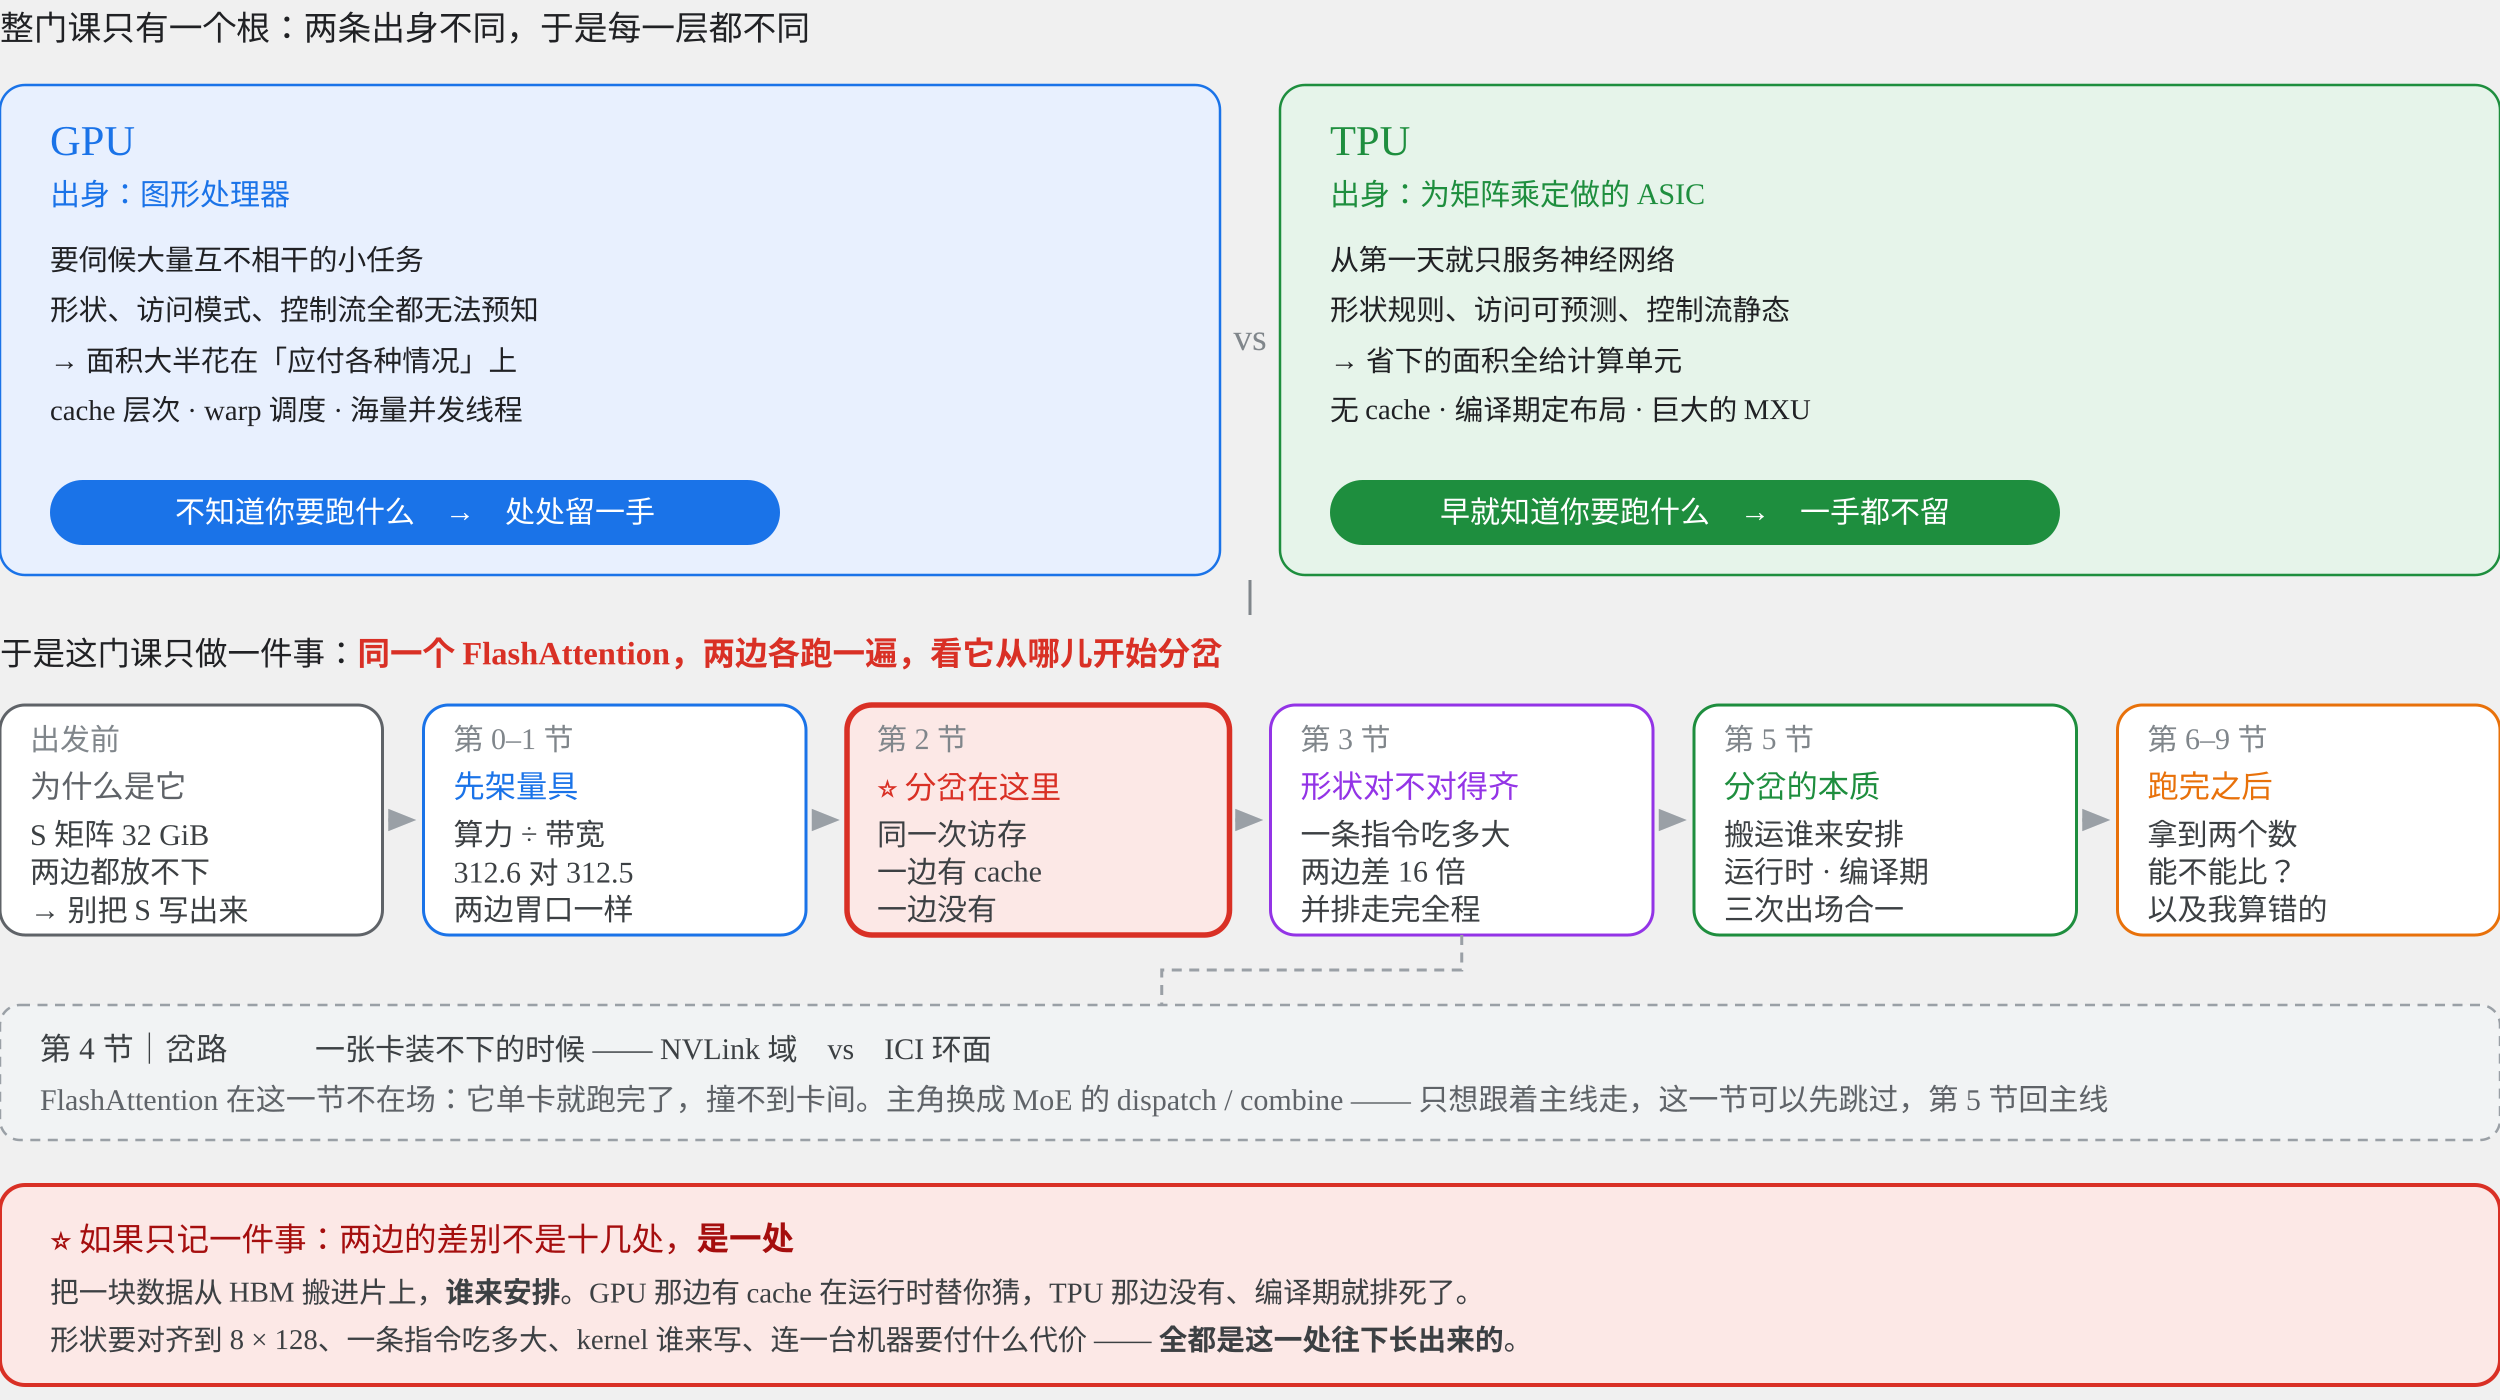
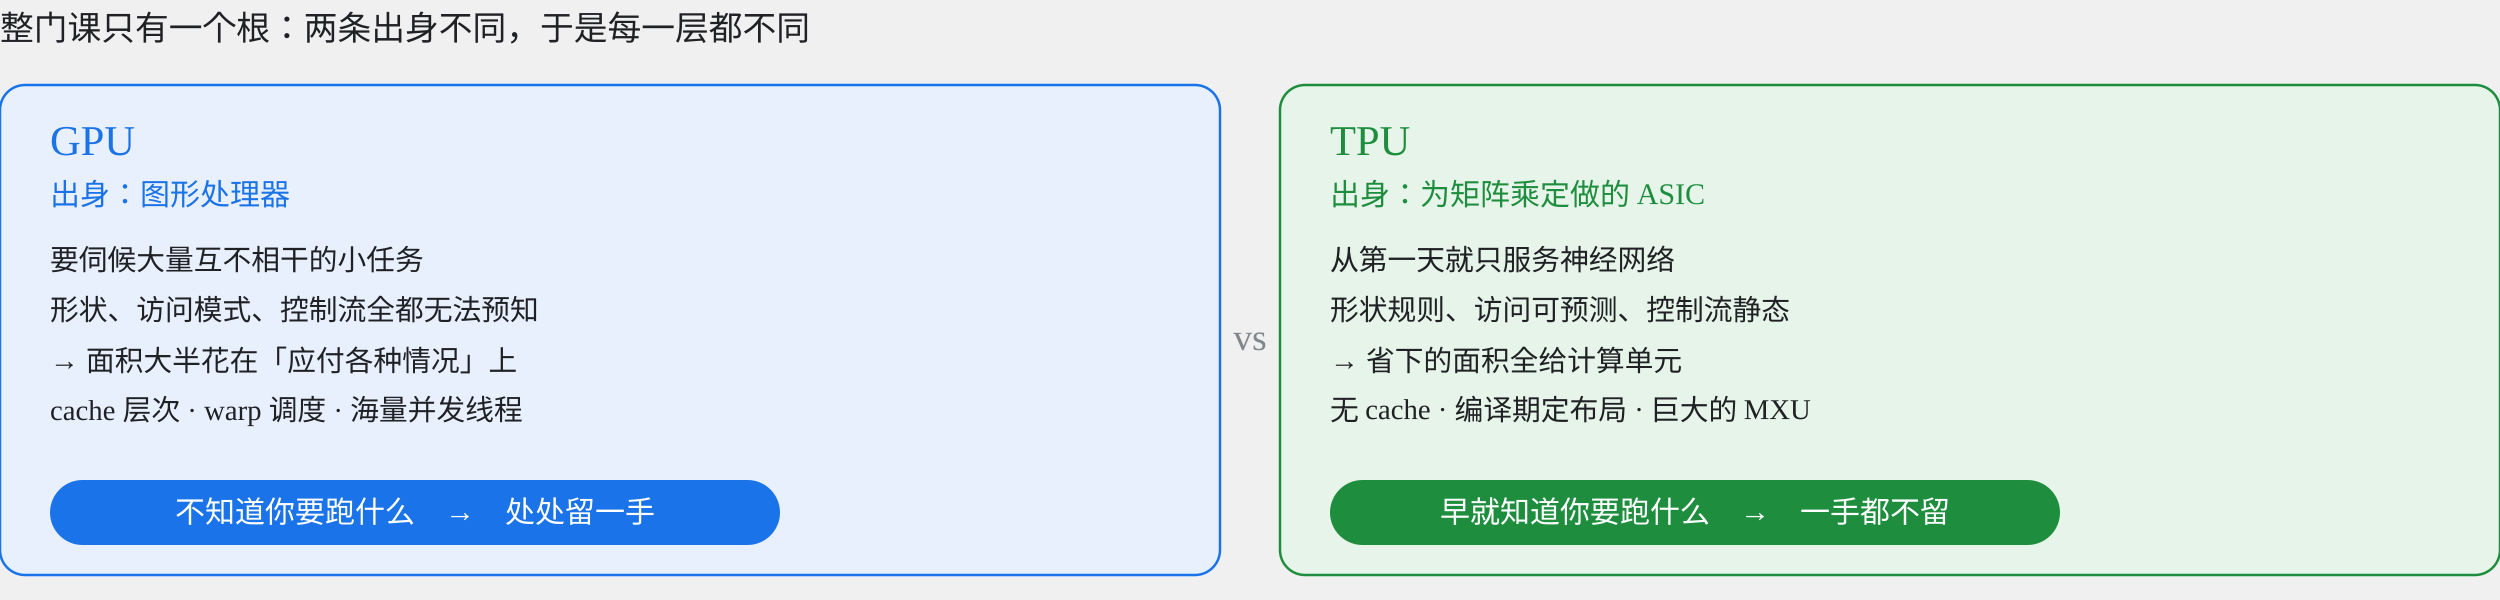
- <svg viewBox="0 0 1000 560" width="100%" role="img" aria-label="GPU 与 TPU 的两条出身，以及这门课的主线：同一个 FlashAttention 在两边各跑一遍，分岔点只有一处">
-   <defs>
-     <marker id="mapArrow" markerWidth="8" markerHeight="8" refX="6.5" refY="4" orient="auto">
-       <path d="M0,0.8 L8,4 L0,7.2 z" fill="#9aa0a6" />
-     </marker>
-   </defs>
+ <svg viewBox="0 0 1000 240" width="100%" role="img" aria-label="GPU 与 TPU 的两条出身：一边不知道你要跑什么、处处留一手，一边早就知道你要跑什么、一手都不留">
  <text class="svglbl" x="0" y="16" fill="#202124" style="font-size:13.5px">整门课只有一个根：两条出身不同，于是每一层都不同</text>
  <rect x="0" y="34" width="488" height="196" rx="10" fill="#e8f0fe" stroke="#1a73e8" />
  <text class="svgnum" x="20" y="62" fill="#1a73e8" style="font-size:17px">GPU</text>
  <text class="svglbl" x="20" y="82" fill="#1a73e8">出身：图形处理器</text>
  <text class="svgsm" x="20" y="108" fill="#202124" style="font-size:11.5px">要伺候大量互不相干的小任务</text>
  <text class="svgsm" x="20" y="128" fill="#202124" style="font-size:11.5px">形状、访问模式、控制流全都无法预知</text>
  <text class="svgsm" x="20" y="148" fill="#202124" style="font-size:11.5px">→ 面积大半花在「应付各种情况」上</text>
  <text class="svgsm" x="20" y="168" fill="#202124" style="font-size:11.5px">cache 层次 · warp 调度 · 海量并发线程</text>
  <rect x="20" y="192" width="292" height="26" rx="13" fill="#1a73e8" />
  <text class="svglbl" x="166" y="209" text-anchor="middle" fill="#fff">不知道你要跑什么　→　处处留一手</text>
  <rect x="512" y="34" width="488" height="196" rx="10" fill="#e6f4ea" stroke="#1e8e3e" />
  <text class="svgnum" x="532" y="62" fill="#1e8e3e" style="font-size:17px">TPU</text>
  <text class="svglbl" x="532" y="82" fill="#1e8e3e">出身：为矩阵乘定做的 ASIC</text>
  <text class="svgsm" x="532" y="108" fill="#202124" style="font-size:11.5px">从第一天就只服务神经网络</text>
  <text class="svgsm" x="532" y="128" fill="#202124" style="font-size:11.5px">形状规则、访问可预测、控制流静态</text>
  <text class="svgsm" x="532" y="148" fill="#202124" style="font-size:11.5px">→ 省下的面积全给计算单元</text>
  <text class="svgsm" x="532" y="168" fill="#202124" style="font-size:11.5px">无 cache · 编译期定布局 · 巨大的 MXU</text>
  <rect x="532" y="192" width="292" height="26" rx="13" fill="#1e8e3e" />
  <text class="svglbl" x="678" y="209" text-anchor="middle" fill="#fff">早就知道你要跑什么　→　一手都不留</text>
  <text class="svgsm" x="500" y="140" text-anchor="middle" fill="#80868b" style="font-size:15px">vs</text>
-   <path d="M500 232 v14" stroke="#80868b" stroke-width="1.2" />
-   <text class="svglbl" x="0" y="266" fill="#202124" style="font-size:13px">于是这门课只做一件事：<tspan font-weight="700" fill="#d93025">同一个 FlashAttention，两边各跑一遍，看它从哪儿开始分岔</tspan>
-   </text>
-   <rect x="0.0" y="282" width="153" height="92" rx="10" fill="#fff" stroke="#5f6368" stroke-width="1.2" />
-   <text class="svgsm" x="12.0" y="300" fill="#80868b">出发前</text>
-   <text class="svglbl" x="12.0" y="319" fill="#5f6368" style="font-size:12.5px">为什么是它</text>
-   <text class="svgsm" x="12.0" y="338" fill="#3c4043">S 矩阵 32 GiB</text>
-   <text class="svgsm" x="12.0" y="353" fill="#3c4043">两边都放不下</text>
-   <text class="svgsm" x="12.0" y="368" fill="#3c4043">→ 别把 S 写出来</text>
-   <rect x="169.4" y="282" width="153" height="92" rx="10" fill="#fff" stroke="#1a73e8" stroke-width="1.2" />
-   <text class="svgsm" x="181.4" y="300" fill="#80868b">第 0–1 节</text>
-   <text class="svglbl" x="181.4" y="319" fill="#1a73e8" style="font-size:12.5px">先架量具</text>
-   <text class="svgsm" x="181.4" y="338" fill="#3c4043">算力 ÷ 带宽</text>
-   <text class="svgsm" x="181.4" y="353" fill="#3c4043">312.6 对 312.5</text>
-   <text class="svgsm" x="181.4" y="368" fill="#3c4043">两边胃口一样</text>
-   <path d="M155.4 328 h9" stroke="#9aa0a6" stroke-width="1.4" marker-end="url(#mapArrow)" />
-   <rect x="338.8" y="282" width="153" height="92" rx="10" fill="#fce8e6" stroke="#d93025" stroke-width="2.2" />
-   <text class="svgsm" x="350.8" y="300" fill="#80868b">第 2 节</text>
-   <text class="svglbl" x="350.8" y="319" fill="#d93025" style="font-size:12.5px">⭐ 分岔在这里</text>
-   <text class="svgsm" x="350.8" y="338" fill="#3c4043">同一次访存</text>
-   <text class="svgsm" x="350.8" y="353" fill="#3c4043">一边有 cache</text>
-   <text class="svgsm" x="350.8" y="368" fill="#3c4043">一边没有</text>
-   <path d="M324.8 328 h9" stroke="#9aa0a6" stroke-width="1.4" marker-end="url(#mapArrow)" />
-   <rect x="508.2" y="282" width="153" height="92" rx="10" fill="#fff" stroke="#9334e6" stroke-width="1.2" />
-   <text class="svgsm" x="520.2" y="300" fill="#80868b">第 3 节</text>
-   <text class="svglbl" x="520.2" y="319" fill="#9334e6" style="font-size:12.5px">形状对不对得齐</text>
-   <text class="svgsm" x="520.2" y="338" fill="#3c4043">一条指令吃多大</text>
-   <text class="svgsm" x="520.2" y="353" fill="#3c4043">两边差 16 倍</text>
-   <text class="svgsm" x="520.2" y="368" fill="#3c4043">并排走完全程</text>
-   <path d="M494.2 328 h9" stroke="#9aa0a6" stroke-width="1.4" marker-end="url(#mapArrow)" />
-   <rect x="677.6" y="282" width="153" height="92" rx="10" fill="#fff" stroke="#1e8e3e" stroke-width="1.2" />
-   <text class="svgsm" x="689.6" y="300" fill="#80868b">第 5 节</text>
-   <text class="svglbl" x="689.6" y="319" fill="#1e8e3e" style="font-size:12.5px">分岔的本质</text>
-   <text class="svgsm" x="689.6" y="338" fill="#3c4043">搬运谁来安排</text>
-   <text class="svgsm" x="689.6" y="353" fill="#3c4043">运行时 · 编译期</text>
-   <text class="svgsm" x="689.6" y="368" fill="#3c4043">三次出场合一</text>
-   <path d="M663.6 328 h9" stroke="#9aa0a6" stroke-width="1.4" marker-end="url(#mapArrow)" />
-   <rect x="847.0" y="282" width="153" height="92" rx="10" fill="#fff" stroke="#e8710a" stroke-width="1.2" />
-   <text class="svgsm" x="859.0" y="300" fill="#80868b">第 6–9 节</text>
-   <text class="svglbl" x="859.0" y="319" fill="#e8710a" style="font-size:12.5px">跑完之后</text>
-   <text class="svgsm" x="859.0" y="338" fill="#3c4043">拿到两个数</text>
-   <text class="svgsm" x="859.0" y="353" fill="#3c4043">能不能比？</text>
-   <text class="svgsm" x="859.0" y="368" fill="#3c4043">以及我算错的</text>
-   <path d="M833.0 328 h9" stroke="#9aa0a6" stroke-width="1.4" marker-end="url(#mapArrow)" />
-   <path d="M584.7 374 v14 h-120 v14" fill="none" stroke="#9aa0a6" stroke-width="1.2" stroke-dasharray="4 3" />
-   <rect x="0" y="402" width="1000" height="54" rx="8" fill="#f1f3f4" stroke="#9aa0a6" stroke-dasharray="4 3" />
-   <text class="svglbl" x="16" y="424" fill="#3c4043" style="font-size:12.5px">第 4 节｜岔路</text>
-   <text class="svglbl" x="126" y="424" fill="#3c4043">一张卡装不下的时候 —— NVLink 域　vs　ICI 环面</text>
-   <text class="svgsm" x="16" y="444" fill="#5f6368">FlashAttention 在这一节不在场：它单卡就跑完了，撞不到卡间。主角换成 MoE 的 dispatch / combine —— 只想跟着主线走，这一节可以先跳过，第 5 节回主线</text>
-   <rect x="0" y="474" width="1000" height="80" rx="10" fill="#fce8e6" stroke="#d93025" stroke-width="1.6" />
-   <text class="svglbl" x="20" y="500" fill="#a50e0e" style="font-size:13px">⭐ 如果只记一件事：两边的差别不是十几处，<tspan font-weight="700">是一处</tspan>
-   </text>
-   <text class="svgsm" x="20" y="521" fill="#3c4043" style="font-size:11.5px">把一块数据从 HBM 搬进片上，<tspan font-weight="700">谁来安排</tspan>。GPU 那边有 cache 在运行时替你猜，TPU 那边没有、编译期就排死了。</text>
-   <text class="svgsm" x="20" y="540" fill="#3c4043" style="font-size:11.5px">形状要对齐到 8 × 128、一条指令吃多大、kernel 谁来写、连一台机器要付什么代价 —— <tspan font-weight="700">全都是这一处往下长出来的</tspan>。</text>
</svg>
